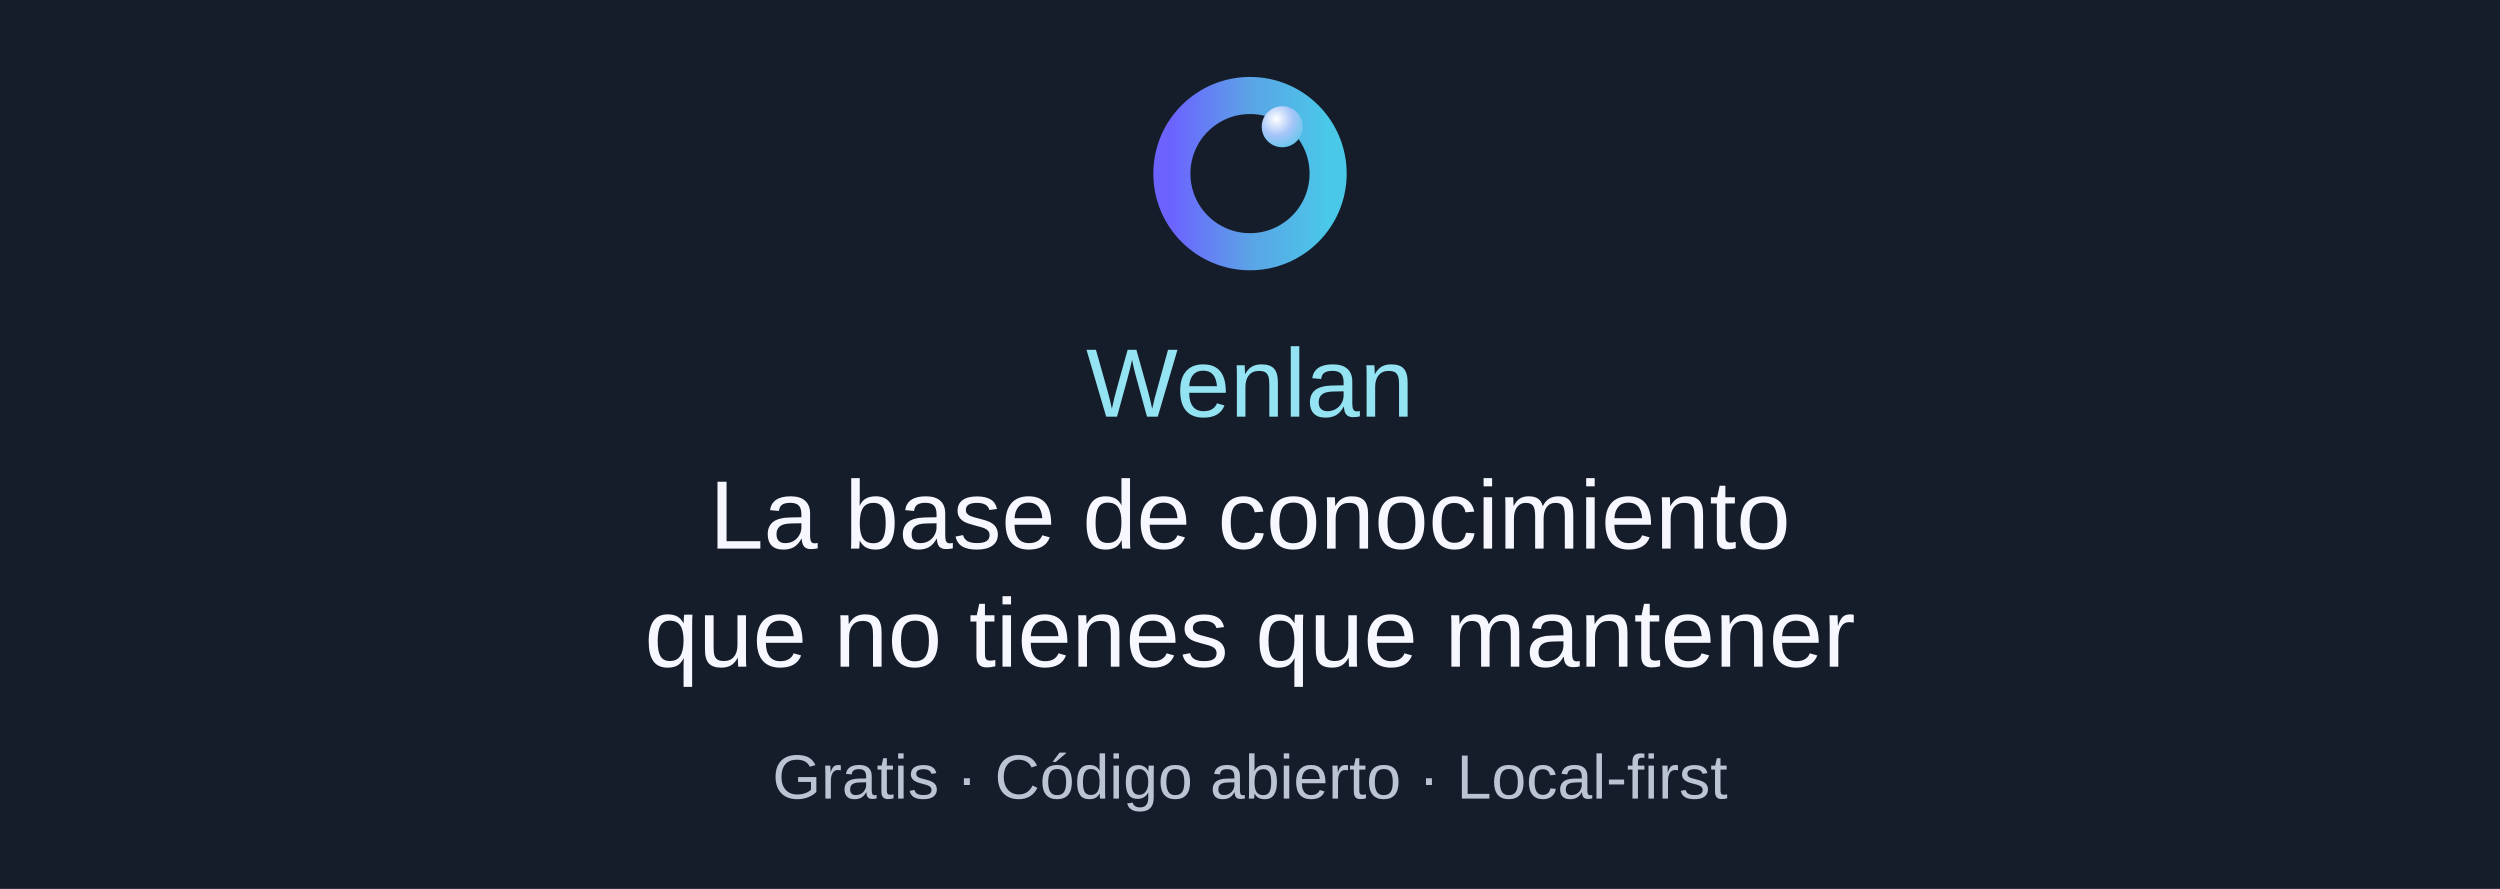
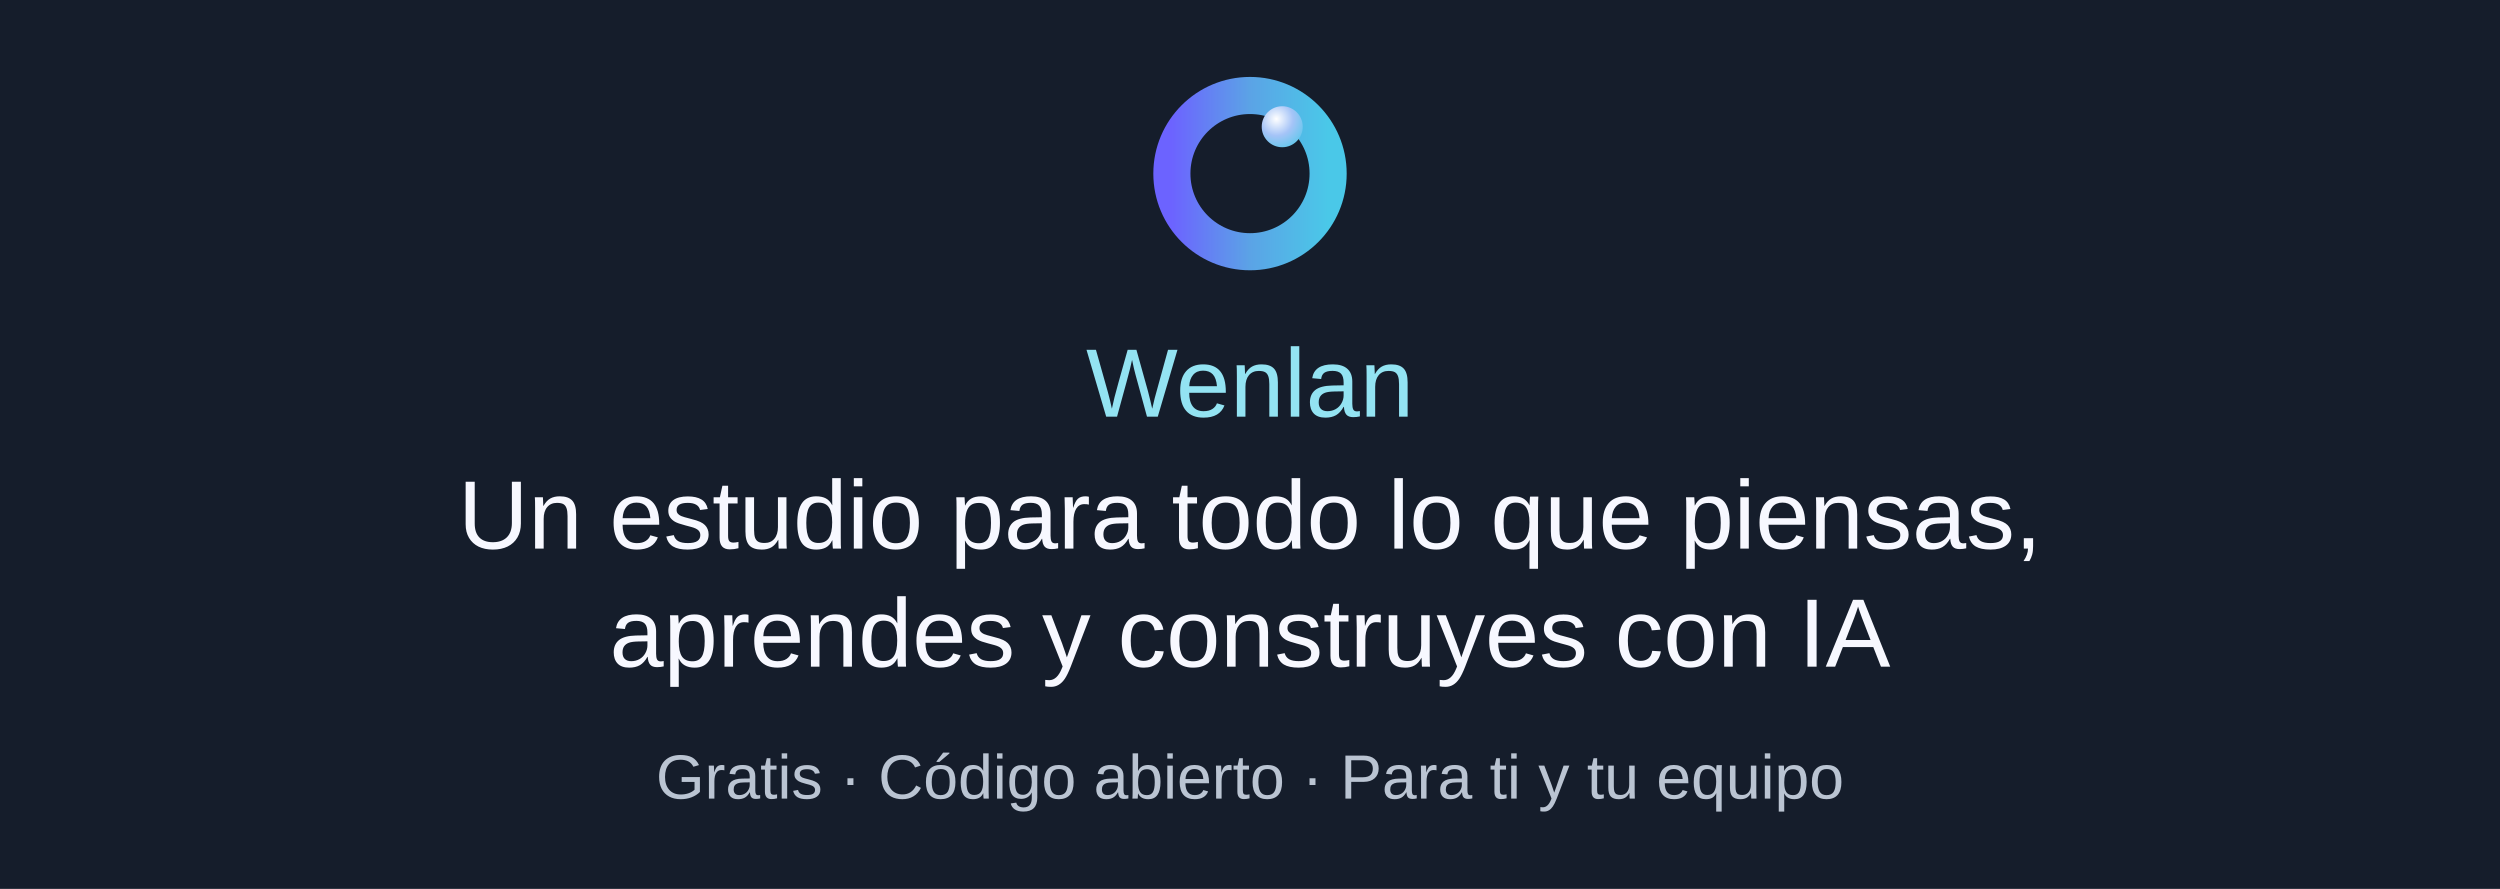
<svg xmlns="http://www.w3.org/2000/svg" width="720" height="256" viewBox="0 0 720 256" fill="none" role="img" aria-labelledby="title desc">
  <rect width="720" height="256" fill="#151D2B" />
  <g transform="translate(324 14) scale(0.140625)">
    <circle cx="256" cy="256" r="160" fill="none" stroke="url(#banner-es-ES-mobile-ring)" stroke-width="76" />
    <circle cx="322" cy="160" r="42" fill="url(#banner-es-ES-mobile-orb)" />
  </g>
  <text x="360" y="120" fill="#93E3F2" font-size="28" font-weight="500" text-anchor="middle">
    <tspan font-family="-apple-system, BlinkMacSystemFont, &quot;SF Pro Display&quot;, &quot;Helvetica Neue&quot;, Arial, sans-serif">Wenlan</tspan>
  </text>
-   <text x="360" y="158" fill="#F7F8FF" font-family="-apple-system, BlinkMacSystemFont, &quot;SF Pro Display&quot;, &quot;Helvetica Neue&quot;, Arial, sans-serif" font-size="28" font-weight="500" text-anchor="middle">La base de conocimiento</text>
-   <text x="360" y="192" fill="#F7F8FF" font-family="-apple-system, BlinkMacSystemFont, &quot;SF Pro Display&quot;, &quot;Helvetica Neue&quot;, Arial, sans-serif" font-size="28" font-weight="500" text-anchor="middle">que no tienes que mantener</text>
-   <text x="360" y="230" fill="#BAC4D2" font-family="-apple-system, BlinkMacSystemFont, &quot;SF Pro Display&quot;, &quot;Helvetica Neue&quot;, Arial, sans-serif" font-size="18" font-weight="400" text-anchor="middle">Gratis · Código abierto · Local-first</text>
+   <text x="360" y="158" fill="#F7F8FF" font-family="-apple-system, BlinkMacSystemFont, &quot;SF Pro Display&quot;, &quot;Helvetica Neue&quot;, Arial, sans-serif" font-size="28" font-weight="500" text-anchor="middle">Un estudio para todo lo que piensas,</text>
+   <text x="360" y="192" fill="#F7F8FF" font-family="-apple-system, BlinkMacSystemFont, &quot;SF Pro Display&quot;, &quot;Helvetica Neue&quot;, Arial, sans-serif" font-size="28" font-weight="500" text-anchor="middle">aprendes y construyes con IA</text>
+   <text x="360" y="230" fill="#BAC4D2" font-family="-apple-system, BlinkMacSystemFont, &quot;SF Pro Display&quot;, &quot;Helvetica Neue&quot;, Arial, sans-serif" font-size="18" font-weight="400" text-anchor="middle">Gratis · Código abierto · Para ti y tu equipo</text>
  <defs>
    <linearGradient id="banner-es-ES-mobile-ring" x1="96" y1="256" x2="416" y2="256" gradientUnits="userSpaceOnUse">
      <stop stop-color="#6C63FF" />
      <stop offset="0.5" stop-color="#5BA3E6" />
      <stop offset="1" stop-color="#4AC8E8" />
    </linearGradient>
    <radialGradient id="banner-es-ES-mobile-orb" cx="0" cy="0" r="1" gradientUnits="userSpaceOnUse" gradientTransform="translate(310 144) rotate(52.125) scale(76.0263)">
      <stop stop-color="#FFFFFF" />
      <stop offset="0.45" stop-color="#A5C4F7" />
      <stop offset="1" stop-color="#4AC8E8" />
    </radialGradient>
  </defs>
</svg>
